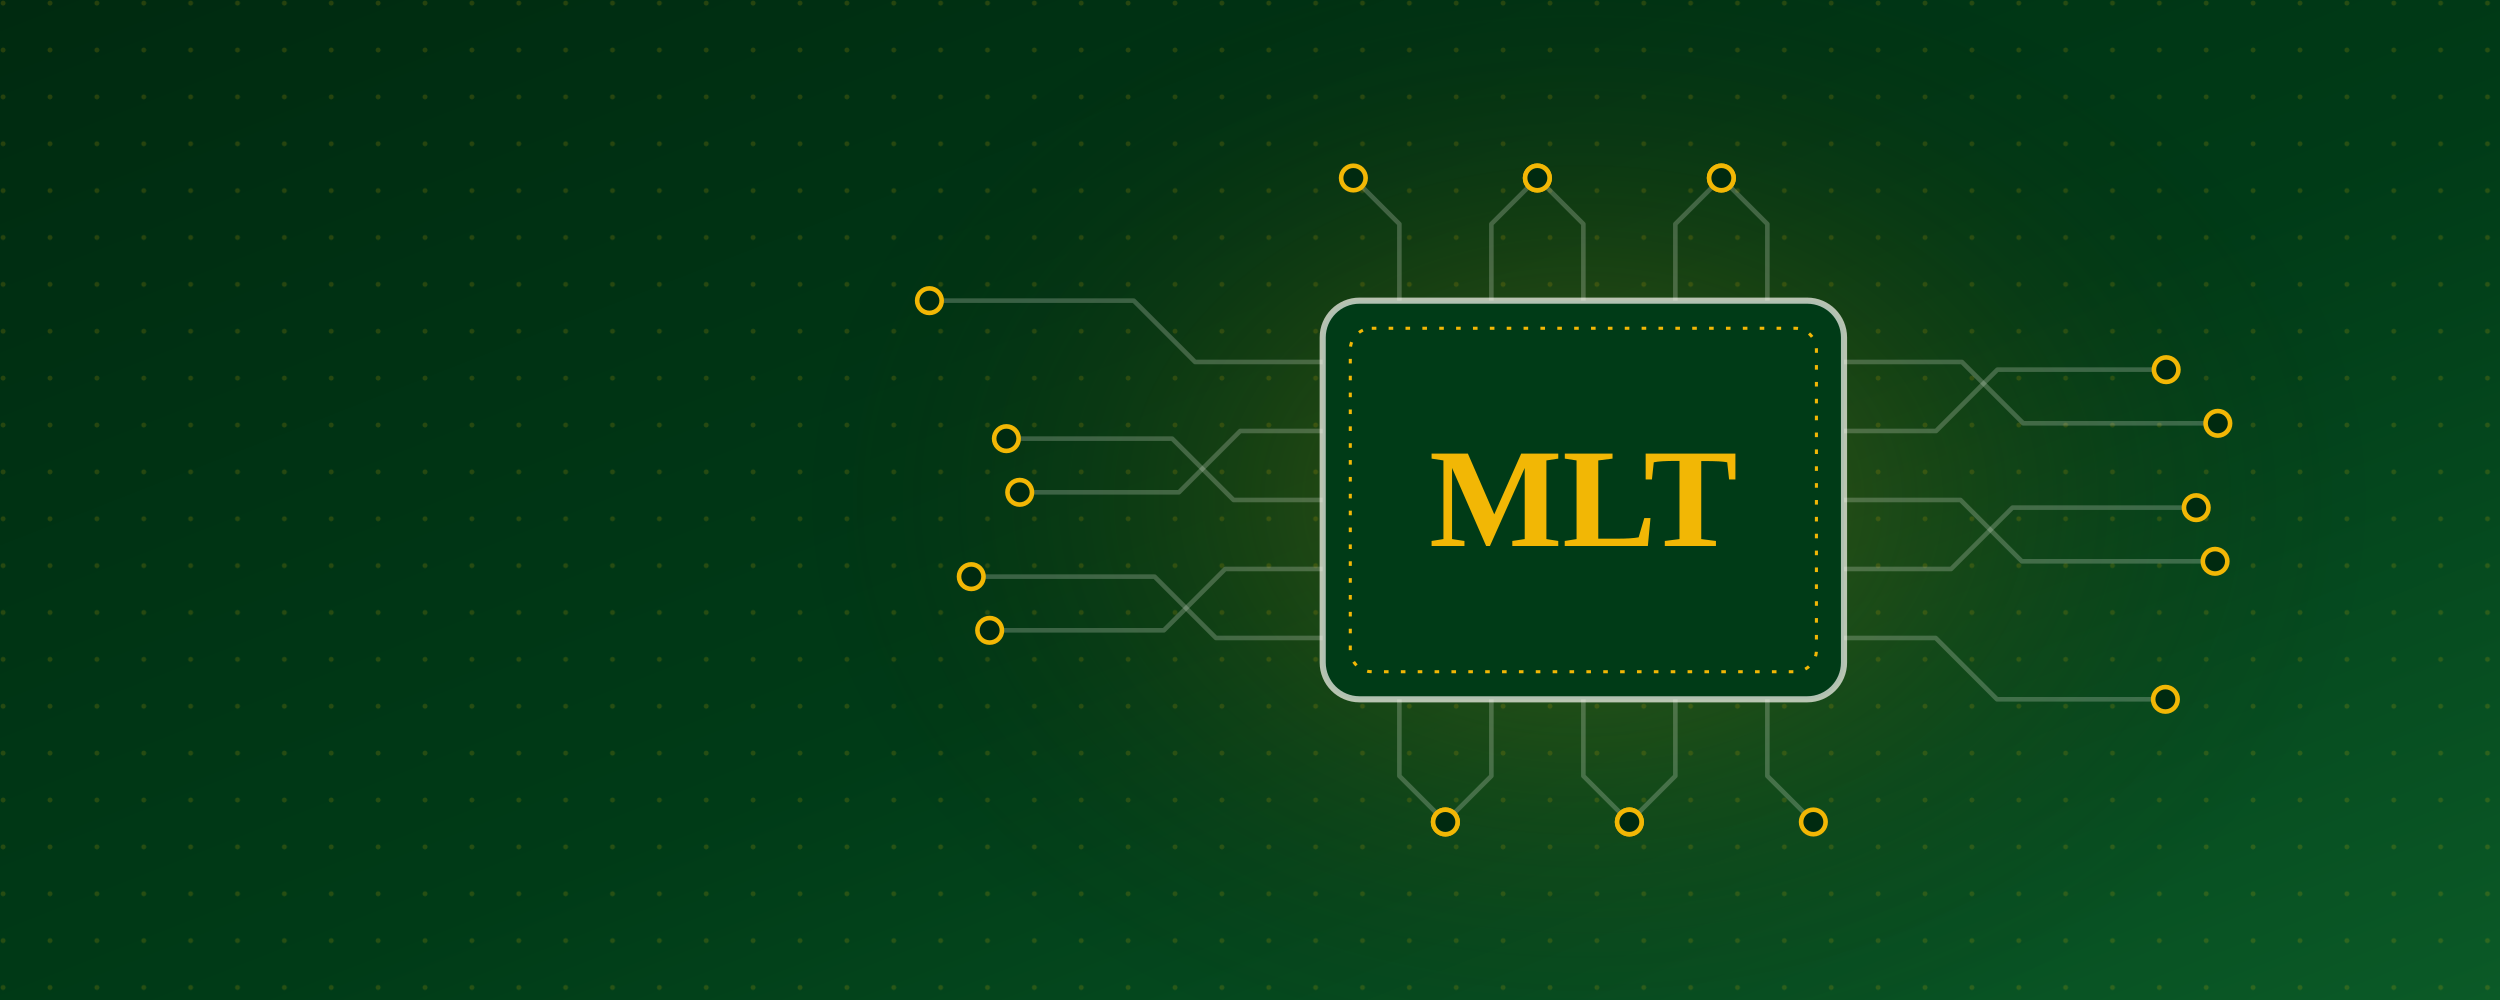
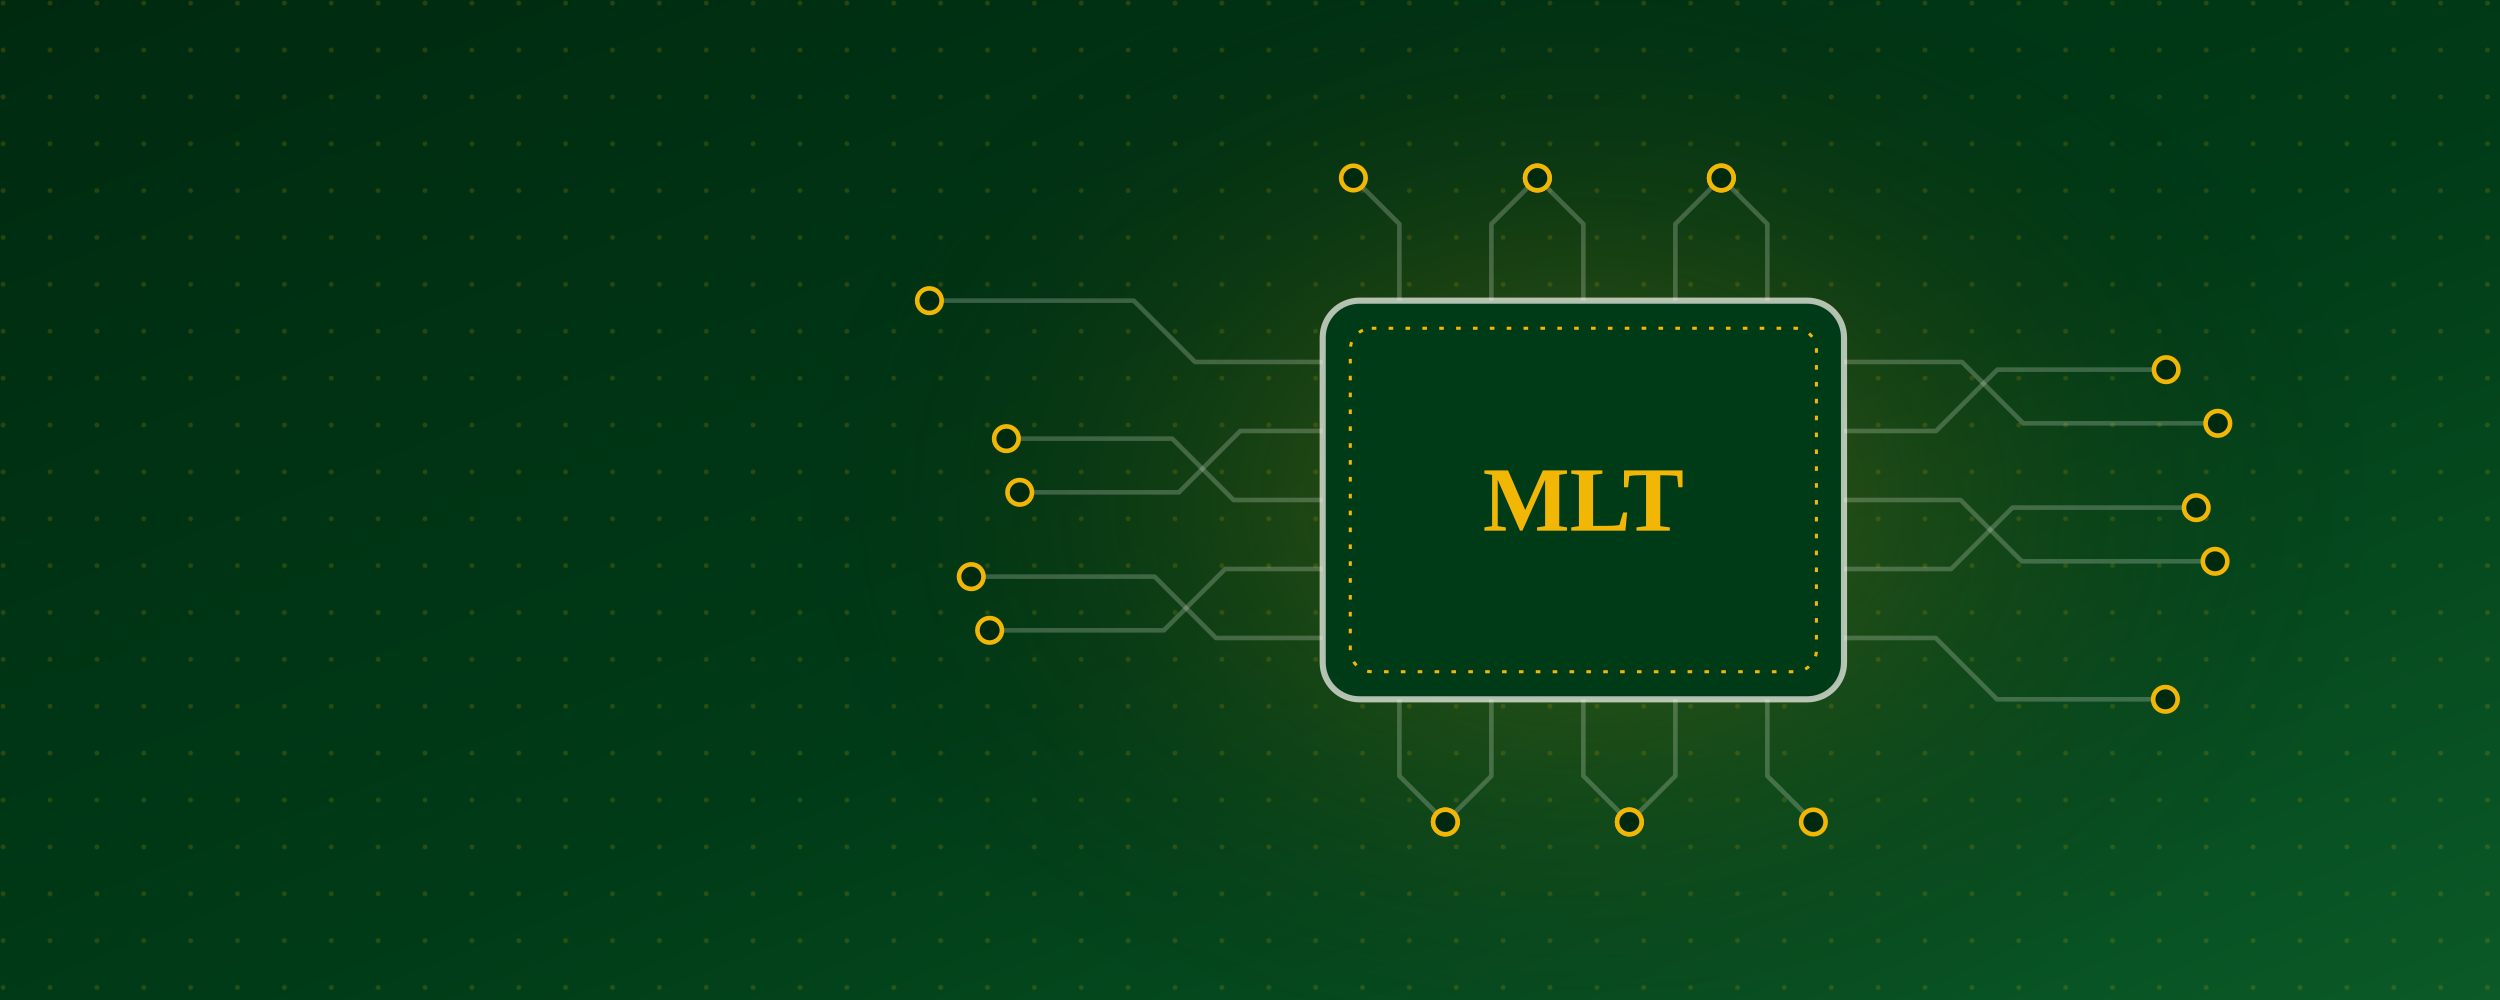
<svg xmlns="http://www.w3.org/2000/svg" viewBox="0 0 1600 640" width="1600" height="640" role="img" aria-hidden="true" focusable="false">
  <defs>
    <linearGradient id="bgo14" x1="0" y1="0" x2="1" y2="1">
      <stop offset="0" stop-color="#002a10" />
      <stop offset="0.55" stop-color="#003b17" />
      <stop offset="1" stop-color="#0b5a27" />
    </linearGradient>
    <radialGradient id="glo14" cx="50%" cy="50%" r="50%">
      <stop offset="0" stop-color="rgba(242,183,5,0.28)" />
      <stop offset="1" stop-color="rgba(0,0,0,0)" />
    </radialGradient>
    <pattern id="dto14" width="30" height="30" patternUnits="userSpaceOnUse">
      <circle cx="2" cy="2" r="1.6" fill="rgba(242,183,5,0.16)" />
    </pattern>
  </defs>
  <rect width="1600" height="640" fill="url(#bgo14)" />
  <rect width="1600" height="640" fill="url(#dto14)" />
  <ellipse cx="1013.3" cy="320" rx="510.3" ry="372.9" fill="url(#glo14)" />
  <g transform="translate(522.7 25.6) scale(0.9813)">
    <polyline points="330,210 246.764,210 206.764,170 73.528,170" fill="none" stroke="rgba(252,250,244,0.22)" stroke-width="3" stroke-linejoin="round" stroke-linecap="round" />
    <circle cx="73.5" cy="170" r="8" fill="#002a10" stroke="#f2b705" stroke-width="3" />
    <polyline points="670,210 746.921,210 786.921,250 913.842,250" fill="none" stroke="rgba(252,250,244,0.22)" stroke-width="3" stroke-linejoin="round" stroke-linecap="round" />
    <circle cx="913.8" cy="250" r="8" fill="#002a10" stroke="#f2b705" stroke-width="3" />
    <polyline points="330,255 276.203,255 236.203,295 132.405,295" fill="none" stroke="rgba(252,250,244,0.22)" stroke-width="3" stroke-linejoin="round" stroke-linecap="round" />
    <circle cx="132.4" cy="295" r="8" fill="#002a10" stroke="#f2b705" stroke-width="3" />
    <polyline points="670,255 730.025,255 770.025,215 880.05,215" fill="none" stroke="rgba(252,250,244,0.22)" stroke-width="3" stroke-linejoin="round" stroke-linecap="round" />
    <circle cx="880.1" cy="215" r="8" fill="#002a10" stroke="#f2b705" stroke-width="3" />
    <polyline points="330,300 271.858,300 231.858,260 123.716,260" fill="none" stroke="rgba(252,250,244,0.22)" stroke-width="3" stroke-linejoin="round" stroke-linecap="round" />
    <circle cx="123.7" cy="260" r="8" fill="#002a10" stroke="#f2b705" stroke-width="3" />
    <polyline points="670,300 745.984,300 785.984,340 911.969,340" fill="none" stroke="rgba(252,250,244,0.22)" stroke-width="3" stroke-linejoin="round" stroke-linecap="round" />
    <circle cx="912" cy="340" r="8" fill="#002a10" stroke="#f2b705" stroke-width="3" />
    <polyline points="330,345 266.408,345 226.408,385 112.817,385" fill="none" stroke="rgba(252,250,244,0.22)" stroke-width="3" stroke-linejoin="round" stroke-linecap="round" />
    <circle cx="112.8" cy="385" r="8" fill="#002a10" stroke="#f2b705" stroke-width="3" />
    <polyline points="670,345 739.836,345 779.836,305 899.671,305" fill="none" stroke="rgba(252,250,244,0.22)" stroke-width="3" stroke-linejoin="round" stroke-linecap="round" />
    <circle cx="899.7" cy="305" r="8" fill="#002a10" stroke="#f2b705" stroke-width="3" />
    <polyline points="330,390 260.384,390 220.384,350 100.768,350" fill="none" stroke="rgba(252,250,244,0.22)" stroke-width="3" stroke-linejoin="round" stroke-linecap="round" />
    <circle cx="100.8" cy="350" r="8" fill="#002a10" stroke="#f2b705" stroke-width="3" />
    <polyline points="670,390 729.801,390 769.801,430 879.601,430" fill="none" stroke="rgba(252,250,244,0.22)" stroke-width="3" stroke-linejoin="round" stroke-linecap="round" />
    <circle cx="879.6" cy="430" r="8" fill="#002a10" stroke="#f2b705" stroke-width="3" />
    <polyline points="380,170 380,120 350,90" fill="none" stroke="rgba(252,250,244,0.22)" stroke-width="3" stroke-linejoin="round" stroke-linecap="round" />
    <circle cx="350" cy="90" r="8" fill="#002a10" stroke="#f2b705" stroke-width="3" />
    <polyline points="380,430 380,480 410,510" fill="none" stroke="rgba(252,250,244,0.22)" stroke-width="3" stroke-linejoin="round" stroke-linecap="round" />
    <circle cx="410" cy="510" r="8" fill="#002a10" stroke="#f2b705" stroke-width="3" />
    <polyline points="440,170 440,120 470,90" fill="none" stroke="rgba(252,250,244,0.22)" stroke-width="3" stroke-linejoin="round" stroke-linecap="round" />
    <circle cx="470" cy="90" r="8" fill="#002a10" stroke="#f2b705" stroke-width="3" />
    <polyline points="440,430 440,480 410,510" fill="none" stroke="rgba(252,250,244,0.22)" stroke-width="3" stroke-linejoin="round" stroke-linecap="round" />
    <circle cx="410" cy="510" r="8" fill="#002a10" stroke="#f2b705" stroke-width="3" />
    <polyline points="500,170 500,120 470,90" fill="none" stroke="rgba(252,250,244,0.22)" stroke-width="3" stroke-linejoin="round" stroke-linecap="round" />
    <circle cx="470" cy="90" r="8" fill="#002a10" stroke="#f2b705" stroke-width="3" />
    <polyline points="500,430 500,480 530,510" fill="none" stroke="rgba(252,250,244,0.22)" stroke-width="3" stroke-linejoin="round" stroke-linecap="round" />
    <circle cx="530" cy="510" r="8" fill="#002a10" stroke="#f2b705" stroke-width="3" />
    <polyline points="560,170 560,120 590,90" fill="none" stroke="rgba(252,250,244,0.22)" stroke-width="3" stroke-linejoin="round" stroke-linecap="round" />
    <circle cx="590" cy="90" r="8" fill="#002a10" stroke="#f2b705" stroke-width="3" />
    <polyline points="560,430 560,480 530,510" fill="none" stroke="rgba(252,250,244,0.22)" stroke-width="3" stroke-linejoin="round" stroke-linecap="round" />
    <circle cx="530" cy="510" r="8" fill="#002a10" stroke="#f2b705" stroke-width="3" />
    <polyline points="620,170 620,120 590,90" fill="none" stroke="rgba(252,250,244,0.22)" stroke-width="3" stroke-linejoin="round" stroke-linecap="round" />
    <circle cx="590" cy="90" r="8" fill="#002a10" stroke="#f2b705" stroke-width="3" />
    <polyline points="620,430 620,480 650,510" fill="none" stroke="rgba(252,250,244,0.22)" stroke-width="3" stroke-linejoin="round" stroke-linecap="round" />
    <circle cx="650" cy="510" r="8" fill="#002a10" stroke="#f2b705" stroke-width="3" />
    <rect x="330" y="170" width="340" height="260" rx="24" fill="#003b17" stroke="#fcfaf4" stroke-opacity="0.7" stroke-width="4" />
    <rect x="348" y="188" width="304" height="224" rx="14" fill="none" stroke="#f2b705" stroke-width="2" stroke-dasharray="3 8" />
-     <text x="500" y="330" text-anchor="middle" font-family="Georgia, 'Times New Roman', serif" font-size="92" font-weight="700" fill="#f2b705">MLT</text>
+     <text x="500" y="320" text-anchor="middle" font-family="Georgia, 'Times New Roman', serif" font-size="60" font-weight="700" fill="#f2b705">MLT</text>
  </g>
</svg>
